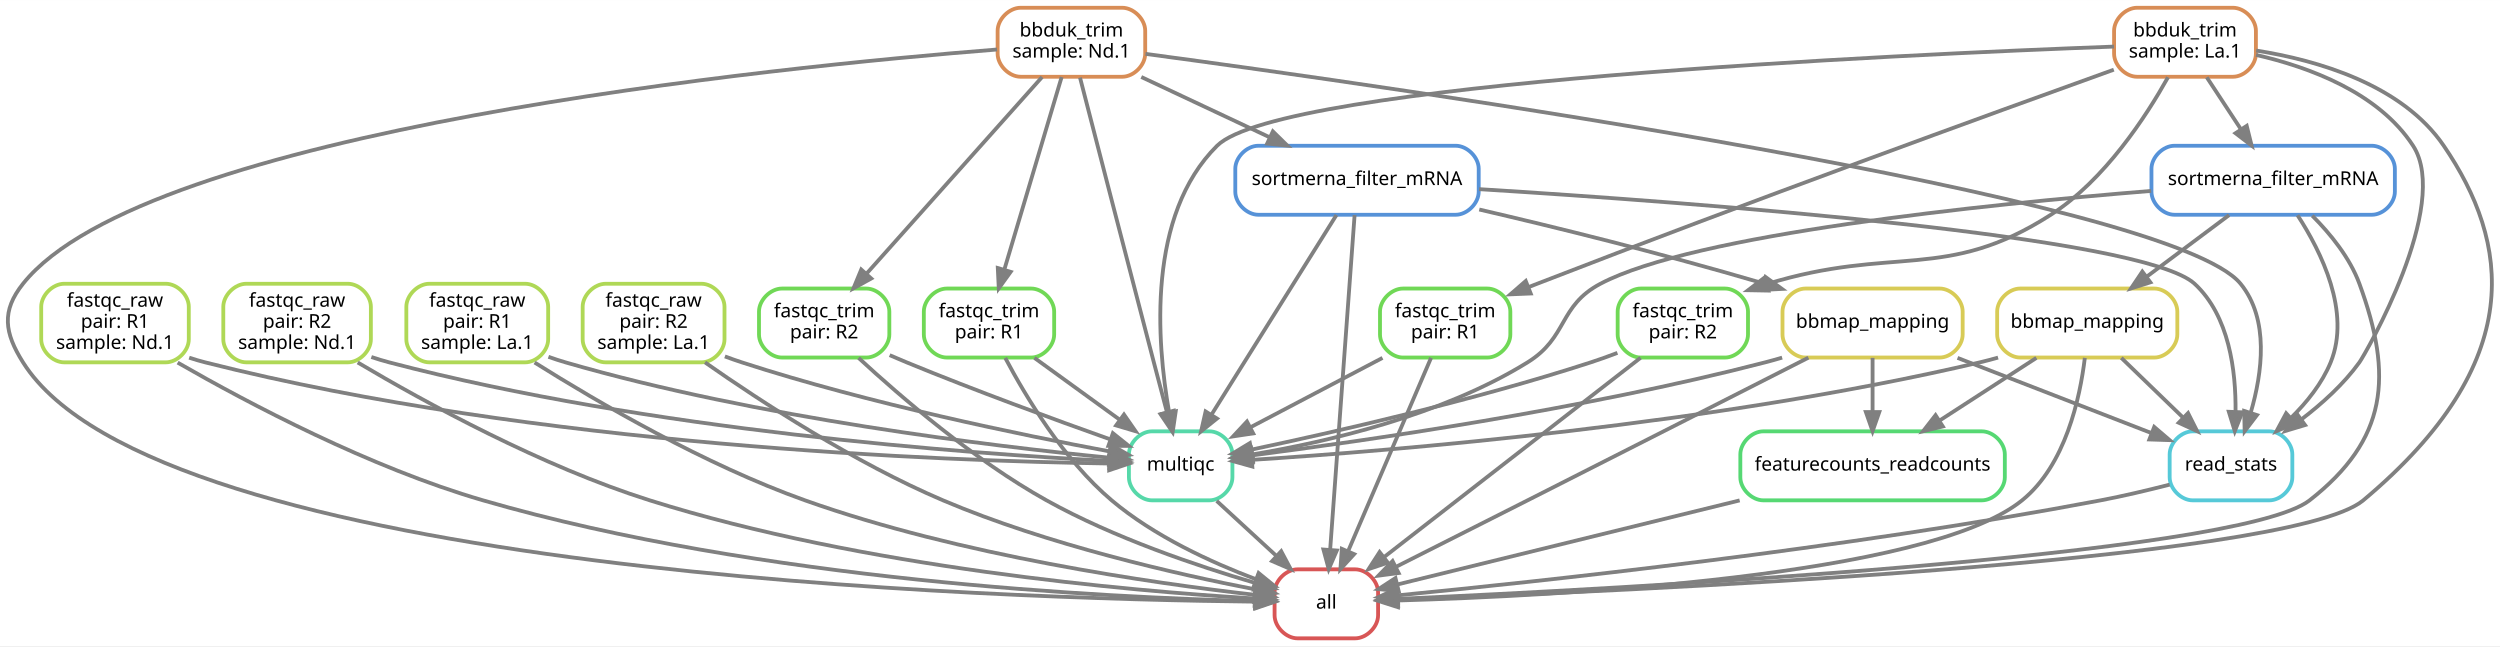
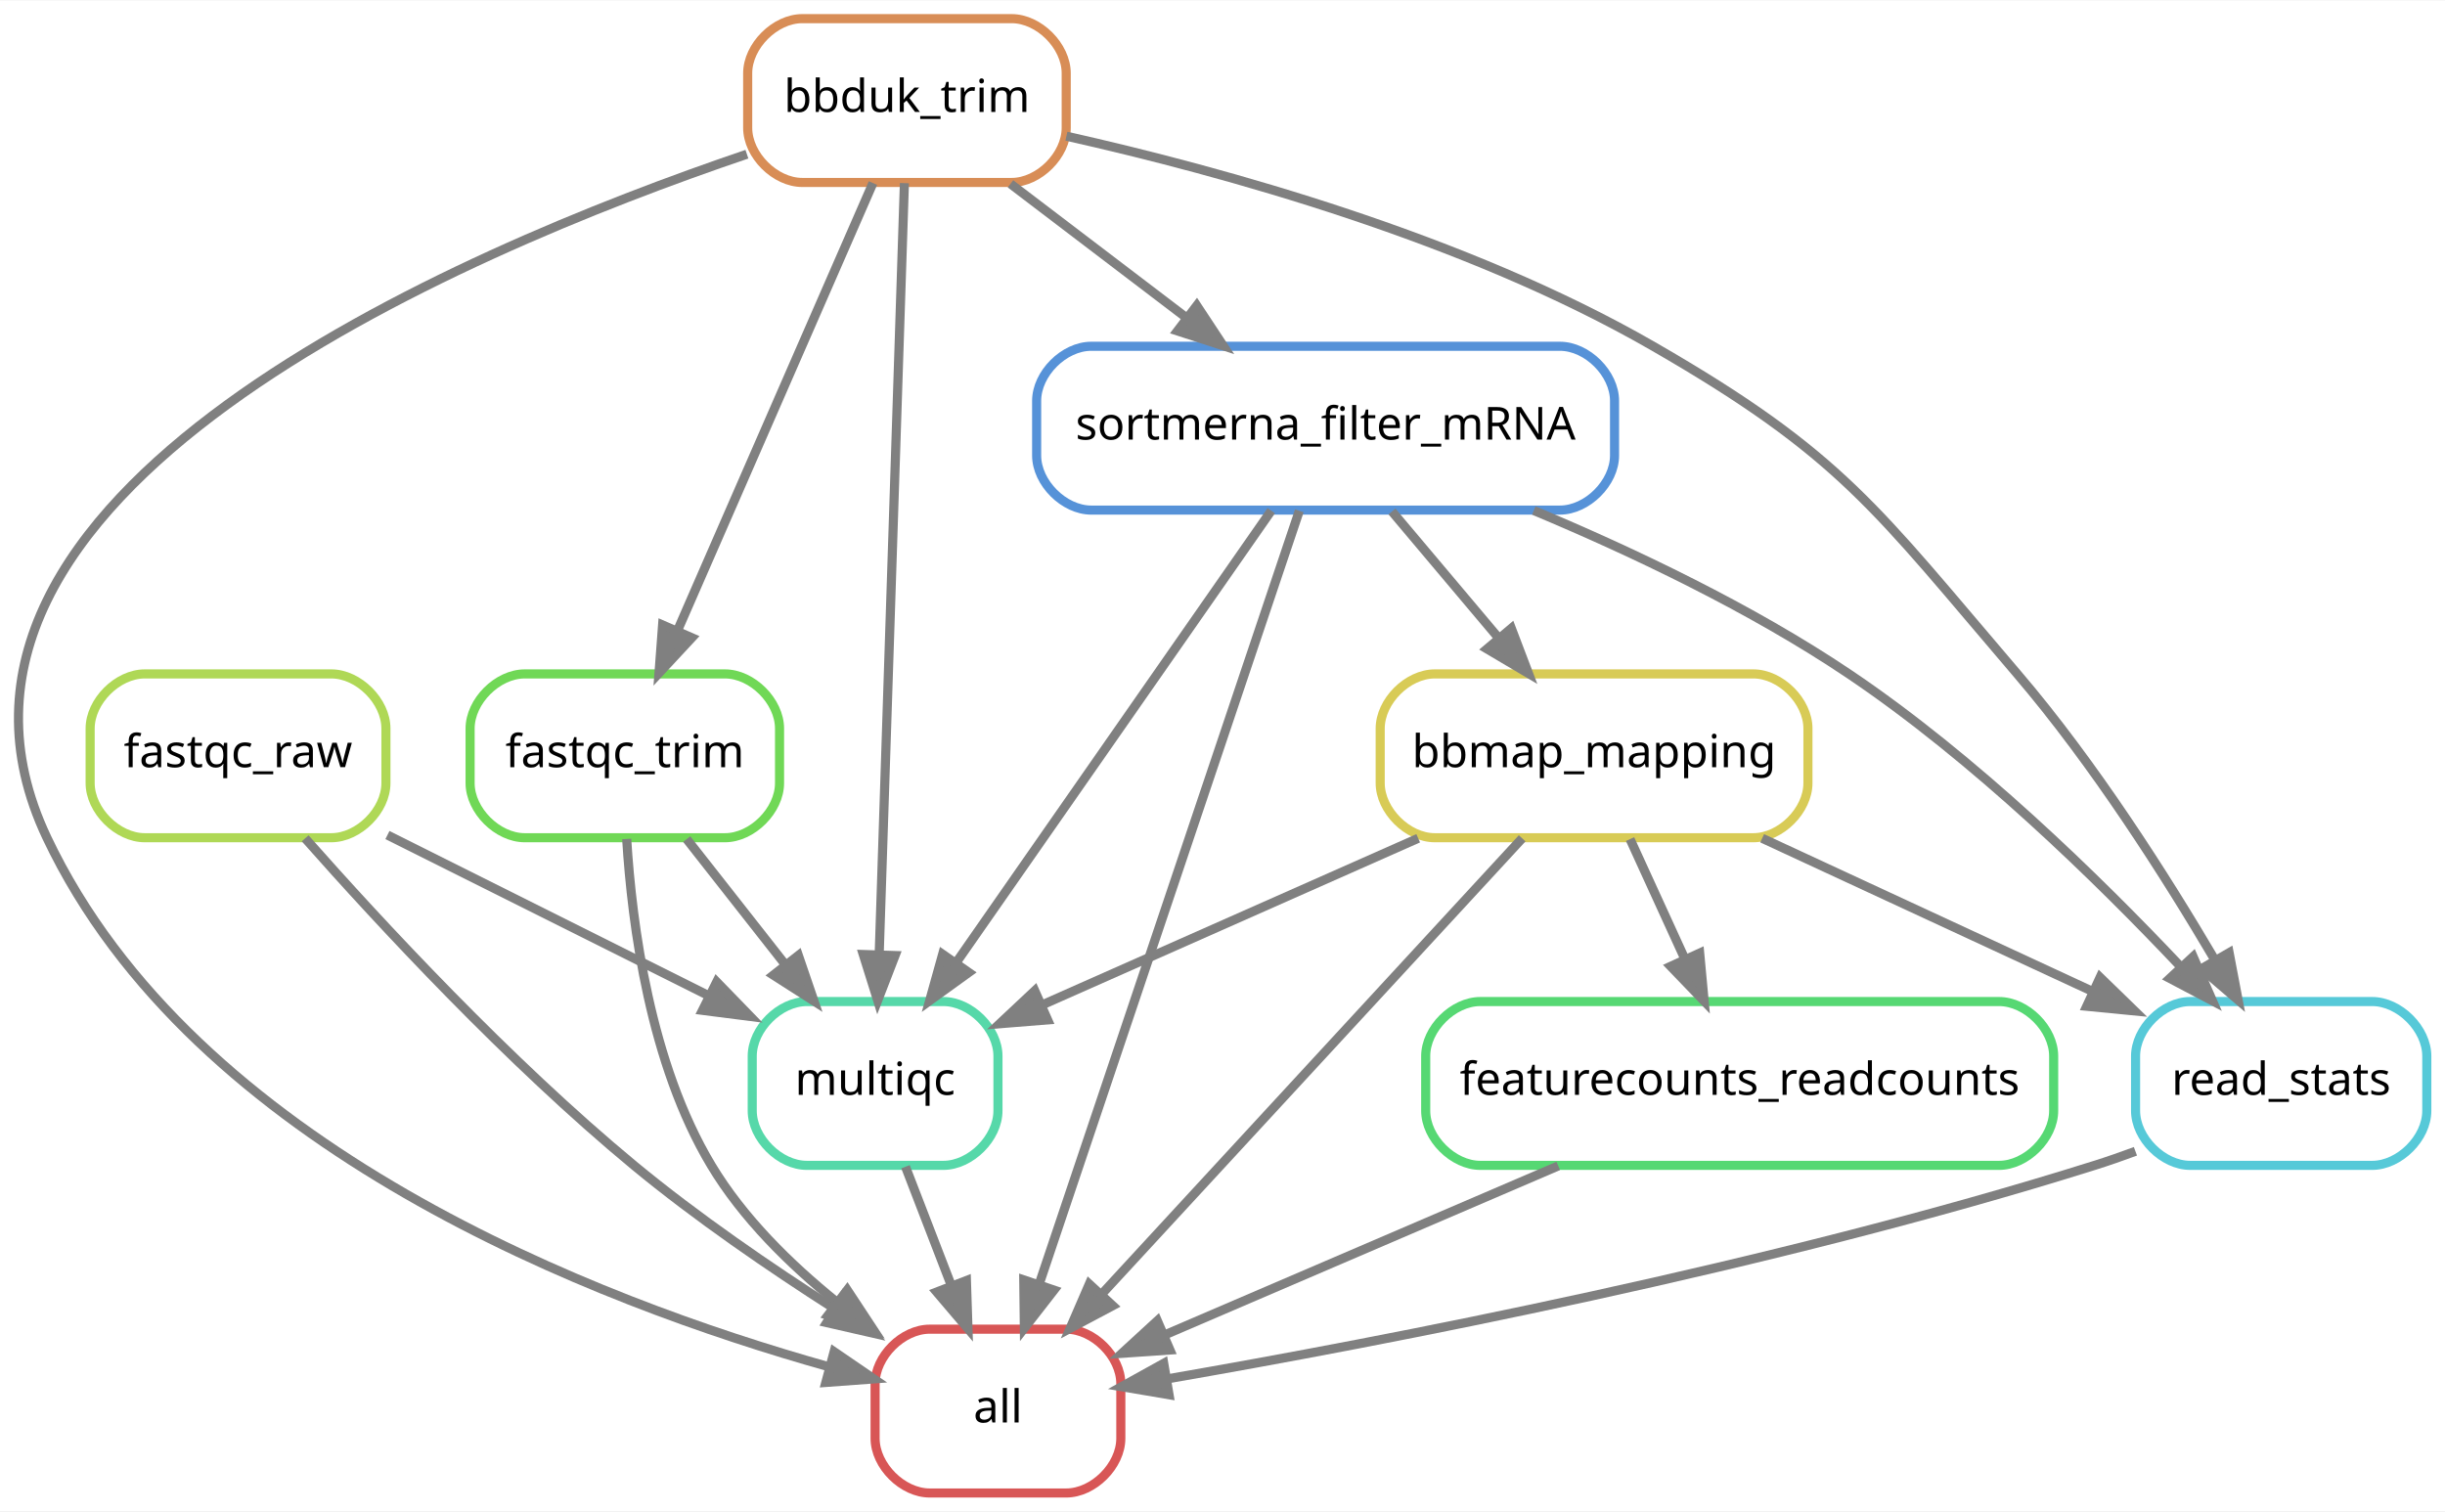
- <svg xmlns="http://www.w3.org/2000/svg" width="1304pt" height="337pt" viewBox="0.00 0.00 1304.35 337.00">
-   <g id="graph0" class="graph" transform="scale(1 1) rotate(0) translate(4 333)">
-     <polygon fill="white" stroke="transparent" points="-4,4 -4,-333 1300.35,-333 1300.35,4 -4,4" />
+ <svg xmlns="http://www.w3.org/2000/svg" width="537pt" height="332pt" viewBox="0.00 0.00 537.31 332.00">
+   <g id="graph0" class="graph" transform="scale(1 1) rotate(0) translate(4 328)">
+     <polygon fill="white" stroke="transparent" points="-4,4 -4,-328 533.31,-328 533.31,4 -4,4" />
    <g id="node1" class="node">
-       <path fill="none" stroke="#d85656" stroke-width="2" d="M703,-36C703,-36 673,-36 673,-36 667,-36 661,-30 661,-24 661,-24 661,-12 661,-12 661,-6 667,0 673,0 673,0 703,0 703,0 709,0 715,-6 715,-12 715,-12 715,-24 715,-24 715,-30 709,-36 703,-36" />
-       <text text-anchor="middle" x="688" y="-15.5" font-family="sans" font-size="10.00">all</text>
+       <path fill="none" stroke="#d85656" stroke-width="2" d="M230.31,-36C230.31,-36 200.31,-36 200.31,-36 194.31,-36 188.31,-30 188.31,-24 188.31,-24 188.31,-12 188.31,-12 188.31,-6 194.31,0 200.31,0 200.31,0 230.31,0 230.31,0 236.31,0 242.31,-6 242.31,-12 242.31,-12 242.31,-24 242.31,-24 242.31,-30 236.31,-36 230.31,-36" />
+       <text text-anchor="middle" x="215.31" y="-15.5" font-family="sans" font-size="10.00">all</text>
    </g>
    <g id="node2" class="node">
-       <path fill="none" stroke="#56d8a9" stroke-width="2" d="M627,-108C627,-108 597,-108 597,-108 591,-108 585,-102 585,-96 585,-96 585,-84 585,-84 585,-78 591,-72 597,-72 597,-72 627,-72 627,-72 633,-72 639,-78 639,-84 639,-84 639,-96 639,-96 639,-102 633,-108 627,-108" />
-       <text text-anchor="middle" x="612" y="-87.5" font-family="sans" font-size="10.00">multiqc</text>
+       <path fill="none" stroke="#56d8a9" stroke-width="2" d="M203.31,-108C203.31,-108 173.31,-108 173.31,-108 167.31,-108 161.31,-102 161.31,-96 161.31,-96 161.31,-84 161.31,-84 161.31,-78 167.31,-72 173.31,-72 173.31,-72 203.31,-72 203.31,-72 209.31,-72 215.31,-78 215.31,-84 215.31,-84 215.31,-96 215.31,-96 215.31,-102 209.31,-108 203.31,-108" />
+       <text text-anchor="middle" x="188.31" y="-87.5" font-family="sans" font-size="10.00">multiqc</text>
+     </g>
+     <g id="edge5" class="edge">
+       <path fill="none" stroke="grey" stroke-width="2" d="M194.99,-71.7C198.03,-63.81 201.7,-54.3 205.08,-45.55" />
+       <polygon fill="grey" stroke="grey" stroke-width="2" points="208.38,-46.69 208.72,-36.1 201.85,-44.17 208.38,-46.69" />
+     </g>
+     <g id="node3" class="node">
+       <path fill="none" stroke="#afd856" stroke-width="2" d="M68.81,-180C68.81,-180 27.81,-180 27.81,-180 21.81,-180 15.81,-174 15.81,-168 15.81,-168 15.81,-156 15.81,-156 15.81,-150 21.81,-144 27.81,-144 27.81,-144 68.81,-144 68.81,-144 74.81,-144 80.81,-150 80.81,-156 80.81,-156 80.81,-168 80.81,-168 80.81,-174 74.81,-180 68.81,-180" />
+       <text text-anchor="middle" x="48.31" y="-159.5" font-family="sans" font-size="10.00">fastqc_raw</text>
+     </g>
+     <g id="edge4" class="edge">
+       <path fill="none" stroke="grey" stroke-width="2" d="M63.06,-143.87C79.64,-125.12 107.84,-94.72 135.31,-72 149.03,-60.66 165.23,-49.55 179.45,-40.46" />
+       <polygon fill="grey" stroke="grey" stroke-width="2" points="181.41,-43.36 188.01,-35.08 177.68,-37.44 181.41,-43.36" />
+     </g>
+     <g id="edge13" class="edge">
+       <path fill="none" stroke="grey" stroke-width="2" d="M81.14,-144.59C102.35,-133.98 129.99,-120.16 151.88,-109.22" />
+       <polygon fill="grey" stroke="grey" stroke-width="2" points="153.5,-112.32 160.88,-104.72 150.37,-106.06 153.5,-112.32" />
+     </g>
+     <g id="node4" class="node">
+       <path fill="none" stroke="#70d856" stroke-width="2" d="M155.31,-180C155.31,-180 111.31,-180 111.31,-180 105.31,-180 99.31,-174 99.31,-168 99.31,-168 99.31,-156 99.31,-156 99.31,-150 105.31,-144 111.31,-144 111.31,-144 155.31,-144 155.31,-144 161.31,-144 167.31,-150 167.31,-156 167.31,-156 167.31,-168 167.31,-168 167.31,-174 161.31,-180 155.31,-180" />
+       <text text-anchor="middle" x="133.31" y="-159.5" font-family="sans" font-size="10.00">fastqc_trim</text>
+     </g>
+     <g id="edge2" class="edge">
+       <path fill="none" stroke="grey" stroke-width="2" d="M133.72,-143.73C134.88,-124.86 138.89,-94.35 152.31,-72 159.22,-60.49 169.54,-50.3 179.84,-42" />
+       <polygon fill="grey" stroke="grey" stroke-width="2" points="182.19,-44.61 188.02,-35.76 177.95,-39.04 182.19,-44.61" />
+     </g>
+     <g id="edge10" class="edge">
+       <path fill="none" stroke="grey" stroke-width="2" d="M146.91,-143.7C153.44,-135.39 161.38,-125.28 168.56,-116.14" />
+       <polygon fill="grey" stroke="grey" stroke-width="2" points="171.45,-118.13 174.88,-108.1 165.95,-113.81 171.45,-118.13" />
+     </g>
+     <g id="node5" class="node">
+       <path fill="none" stroke="#d88d56" stroke-width="2" d="M218.31,-324C218.31,-324 172.31,-324 172.31,-324 166.31,-324 160.31,-318 160.31,-312 160.31,-312 160.31,-300 160.31,-300 160.31,-294 166.31,-288 172.31,-288 172.31,-288 218.31,-288 218.31,-288 224.31,-288 230.31,-294 230.31,-300 230.31,-300 230.31,-312 230.31,-312 230.31,-318 224.31,-324 218.31,-324" />
+       <text text-anchor="middle" x="195.31" y="-303.5" font-family="sans" font-size="10.00">bbduk_trim</text>
+     </g>
+     <g id="edge6" class="edge">
+       <path fill="none" stroke="grey" stroke-width="2" d="M160.14,-294.21C96.2,-272.51 -29.31,-219.18 6.31,-144 38.58,-75.91 127.22,-42.04 178.1,-27.75" />
+       <polygon fill="grey" stroke="grey" stroke-width="2" points="179.3,-31.05 188.04,-25.07 177.48,-24.29 179.3,-31.05" />
+     </g>
+     <g id="edge11" class="edge">
+       <path fill="none" stroke="grey" stroke-width="2" d="M194.75,-287.85C193.54,-250.83 190.68,-163.18 189.21,-118.39" />
+       <polygon fill="grey" stroke="grey" stroke-width="2" points="192.7,-118.11 188.88,-108.23 185.71,-118.34 192.7,-118.11" />
+     </g>
+     <g id="edge14" class="edge">
+       <path fill="none" stroke="grey" stroke-width="2" d="M187.84,-287.87C177.18,-263.46 157.51,-218.43 144.94,-189.64" />
+       <polygon fill="grey" stroke="grey" stroke-width="2" points="148.03,-187.95 140.82,-180.19 141.61,-190.75 148.03,-187.95" />
+     </g>
+     <g id="node7" class="node">
+       <path fill="none" stroke="#5692d8" stroke-width="2" d="M338.81,-252C338.81,-252 235.81,-252 235.81,-252 229.81,-252 223.81,-246 223.81,-240 223.81,-240 223.81,-228 223.81,-228 223.81,-222 229.81,-216 235.81,-216 235.81,-216 338.81,-216 338.81,-216 344.81,-216 350.81,-222 350.81,-228 350.81,-228 350.81,-240 350.81,-240 350.81,-246 344.81,-252 338.81,-252" />
+       <text text-anchor="middle" x="287.31" y="-231.5" font-family="sans" font-size="10.00">sortmerna_filter_mRNA</text>
+     </g>
+     <g id="edge16" class="edge">
+       <path fill="none" stroke="grey" stroke-width="2" d="M218.06,-287.7C229.75,-278.8 244.18,-267.82 256.82,-258.2" />
+       <polygon fill="grey" stroke="grey" stroke-width="2" points="259,-260.94 264.83,-252.1 254.76,-255.37 259,-260.94" />
+     </g>
+     <g id="node8" class="node">
+       <path fill="none" stroke="#56c9d8" stroke-width="2" d="M517.31,-108C517.31,-108 477.31,-108 477.31,-108 471.31,-108 465.31,-102 465.31,-96 465.31,-96 465.31,-84 465.31,-84 465.31,-78 471.31,-72 477.31,-72 477.31,-72 517.31,-72 517.31,-72 523.31,-72 529.31,-78 529.31,-84 529.31,-84 529.31,-96 529.31,-96 529.31,-102 523.31,-108 517.31,-108" />
+       <text text-anchor="middle" x="497.31" y="-87.5" font-family="sans" font-size="10.00">read_stats</text>
+     </g>
+     <g id="edge17" class="edge">
+       <path fill="none" stroke="grey" stroke-width="2" d="M230.35,-298.17C264.81,-290.44 318.09,-275.75 359.31,-252 400.76,-228.12 408.22,-216.35 439.31,-180 456.14,-160.34 471.94,-135.5 482.79,-117.06" />
+       <polygon fill="grey" stroke="grey" stroke-width="2" points="485.87,-118.73 487.85,-108.32 479.81,-115.22 485.87,-118.73" />
+     </g>
+     <g id="node6" class="node">
+       <path fill="none" stroke="#d8cb56" stroke-width="2" d="M381.31,-180C381.31,-180 311.31,-180 311.31,-180 305.31,-180 299.31,-174 299.31,-168 299.31,-168 299.31,-156 299.31,-156 299.31,-150 305.31,-144 311.31,-144 311.31,-144 381.31,-144 381.31,-144 387.31,-144 393.31,-150 393.31,-156 393.31,-156 393.31,-168 393.31,-168 393.31,-174 387.31,-180 381.31,-180" />
+       <text text-anchor="middle" x="346.31" y="-159.5" font-family="sans" font-size="10.00">bbmap_mapping</text>
+     </g>
+     <g id="edge7" class="edge">
+       <path fill="none" stroke="grey" stroke-width="2" d="M330.51,-143.87C307.5,-118.92 264.62,-72.45 238.17,-43.77" />
+       <polygon fill="grey" stroke="grey" stroke-width="2" points="240.53,-41.17 231.17,-36.19 235.38,-45.91 240.53,-41.17" />
+     </g>
+     <g id="edge12" class="edge">
+       <path fill="none" stroke="grey" stroke-width="2" d="M307.66,-143.88C282.5,-132.73 249.87,-118.27 225.09,-107.29" />
+       <polygon fill="grey" stroke="grey" stroke-width="2" points="226.23,-103.97 215.67,-103.12 223.4,-110.37 226.23,-103.97" />
+     </g>
+     <g id="edge19" class="edge">
+       <path fill="none" stroke="grey" stroke-width="2" d="M383.25,-143.88C405.28,-133.67 433.29,-120.68 456.04,-110.14" />
+       <polygon fill="grey" stroke="grey" stroke-width="2" points="457.51,-113.31 465.11,-105.93 454.57,-106.96 457.51,-113.31" />
+     </g>
+     <g id="node9" class="node">
+       <path fill="none" stroke="#56d873" stroke-width="2" d="M435.31,-108C435.31,-108 321.31,-108 321.31,-108 315.31,-108 309.31,-102 309.31,-96 309.31,-96 309.31,-84 309.31,-84 309.31,-78 315.31,-72 321.31,-72 321.31,-72 435.31,-72 435.31,-72 441.31,-72 447.31,-78 447.31,-84 447.31,-84 447.31,-96 447.31,-96 447.31,-102 441.31,-108 435.31,-108" />
+       <text text-anchor="middle" x="378.31" y="-87.5" font-family="sans" font-size="10.00">featurecounts_readcounts</text>
+     </g>
+     <g id="edge20" class="edge">
+       <path fill="none" stroke="grey" stroke-width="2" d="M354.22,-143.7C357.87,-135.73 362.27,-126.1 366.31,-117.26" />
+       <polygon fill="grey" stroke="grey" stroke-width="2" points="369.52,-118.65 370.5,-108.1 363.15,-115.74 369.52,-118.65" />
    </g>
    <g id="edge1" class="edge">
-       <path fill="none" stroke="grey" stroke-width="2" d="M630.79,-71.7C640.18,-63.05 651.69,-52.45 661.92,-43.03" />
-       <polygon fill="grey" stroke="grey" stroke-width="2" points="664.45,-45.45 669.43,-36.1 659.71,-40.3 664.45,-45.45" />
+       <path fill="none" stroke="grey" stroke-width="2" d="M281.54,-215.85C269.04,-178.68 239.35,-90.44 224.34,-45.82" />
+       <polygon fill="grey" stroke="grey" stroke-width="2" points="227.62,-44.59 221.11,-36.23 220.98,-46.83 227.62,-44.59" />
    </g>
-     <g id="node3" class="node">
-       <path fill="none" stroke="#afd856" stroke-width="2" d="M82.5,-185C82.5,-185 29.5,-185 29.5,-185 23.5,-185 17.5,-179 17.5,-173 17.5,-173 17.5,-156 17.5,-156 17.5,-150 23.5,-144 29.5,-144 29.5,-144 82.5,-144 82.5,-144 88.5,-144 94.5,-150 94.5,-156 94.5,-156 94.5,-173 94.5,-173 94.5,-179 88.5,-185 82.5,-185" />
-       <text text-anchor="middle" x="56" y="-173" font-family="sans" font-size="10.00">fastqc_raw</text>
-       <text text-anchor="middle" x="56" y="-162" font-family="sans" font-size="10.00">pair: R1</text>
-       <text text-anchor="middle" x="56" y="-151" font-family="sans" font-size="10.00">sample: Nd.1</text>
+     <g id="edge9" class="edge">
+       <path fill="none" stroke="grey" stroke-width="2" d="M275.37,-215.87C258.13,-191.14 226.13,-145.24 206.1,-116.51" />
+       <polygon fill="grey" stroke="grey" stroke-width="2" points="208.89,-114.39 200.3,-108.19 203.15,-118.39 208.89,-114.39" />
    </g>
-     <g id="edge10" class="edge">
-       <path fill="none" stroke="grey" stroke-width="2" d="M88.68,-143.86C125.88,-122.48 189.13,-89.07 248,-72 392.86,-29.98 573.87,-21.24 650.73,-19.45" />
-       <polygon fill="grey" stroke="grey" stroke-width="2" points="650.94,-22.94 660.86,-19.24 650.79,-15.94 650.94,-22.94" />
+     <g id="edge15" class="edge">
+       <path fill="none" stroke="grey" stroke-width="2" d="M301.9,-215.7C308.97,-207.3 317.6,-197.07 325.36,-187.86" />
+       <polygon fill="grey" stroke="grey" stroke-width="2" points="328.13,-190.01 331.9,-180.1 322.78,-185.49 328.13,-190.01" />
    </g>
    <g id="edge18" class="edge">
-       <path fill="none" stroke="grey" stroke-width="2" d="M94.69,-146.43C97.47,-145.52 100.26,-144.7 103,-144 275.4,-100.25 489.43,-92.52 574.55,-91.22" />
-       <polygon fill="grey" stroke="grey" stroke-width="2" points="574.8,-94.72 584.76,-91.09 574.71,-87.72 574.8,-94.72" />
+       <path fill="none" stroke="grey" stroke-width="2" d="M333.06,-215.91C354.9,-206.77 380.88,-194.42 402.31,-180 429.84,-161.48 457.03,-134.94 475.22,-115.66" />
+       <polygon fill="grey" stroke="grey" stroke-width="2" points="477.96,-117.86 482.21,-108.15 472.83,-113.09 477.96,-117.86" />
    </g>
-     <g id="node4" class="node">
-       <path fill="none" stroke="#afd856" stroke-width="2" d="M177.5,-185C177.5,-185 124.5,-185 124.5,-185 118.5,-185 112.5,-179 112.5,-173 112.5,-173 112.5,-156 112.5,-156 112.5,-150 118.5,-144 124.5,-144 124.5,-144 177.5,-144 177.5,-144 183.5,-144 189.5,-150 189.5,-156 189.5,-156 189.5,-173 189.5,-173 189.5,-179 183.5,-185 177.5,-185" />
-       <text text-anchor="middle" x="151" y="-173" font-family="sans" font-size="10.00">fastqc_raw</text>
-       <text text-anchor="middle" x="151" y="-162" font-family="sans" font-size="10.00">pair: R2</text>
-       <text text-anchor="middle" x="151" y="-151" font-family="sans" font-size="10.00">sample: Nd.1</text>
-     </g>
-     <g id="edge11" class="edge">
-       <path fill="none" stroke="grey" stroke-width="2" d="M182.62,-143.93C218.28,-122.79 278.69,-89.74 335,-72 446.42,-36.89 585.16,-24.75 650.56,-20.79" />
-       <polygon fill="grey" stroke="grey" stroke-width="2" points="651.01,-24.27 660.79,-20.2 650.6,-17.28 651.01,-24.27" />
-     </g>
-     <g id="edge19" class="edge">
-       <path fill="none" stroke="grey" stroke-width="2" d="M189.75,-146.78C192.85,-145.74 195.96,-144.8 199,-144 334.62,-108.39 501.82,-96.32 574.89,-92.56" />
-       <polygon fill="grey" stroke="grey" stroke-width="2" points="575.15,-96.05 584.97,-92.06 574.81,-89.06 575.15,-96.05" />
-     </g>
-     <g id="node5" class="node">
-       <path fill="none" stroke="#afd856" stroke-width="2" d="M270,-185C270,-185 220,-185 220,-185 214,-185 208,-179 208,-173 208,-173 208,-156 208,-156 208,-150 214,-144 220,-144 220,-144 270,-144 270,-144 276,-144 282,-150 282,-156 282,-156 282,-173 282,-173 282,-179 276,-185 270,-185" />
-       <text text-anchor="middle" x="245" y="-173" font-family="sans" font-size="10.00">fastqc_raw</text>
-       <text text-anchor="middle" x="245" y="-162" font-family="sans" font-size="10.00">pair: R1</text>
-       <text text-anchor="middle" x="245" y="-151" font-family="sans" font-size="10.00">sample: La.1</text>
-     </g>
-     <g id="edge12" class="edge">
-       <path fill="none" stroke="grey" stroke-width="2" d="M274.92,-143.91C308.09,-123.06 363.82,-90.57 416,-72 496.95,-43.19 597.34,-28.79 650.64,-22.71" />
-       <polygon fill="grey" stroke="grey" stroke-width="2" points="651.1,-26.18 660.65,-21.6 650.33,-19.22 651.1,-26.18" />
-     </g>
-     <g id="edge20" class="edge">
-       <path fill="none" stroke="grey" stroke-width="2" d="M282.14,-146.88C285.11,-145.82 288.09,-144.85 291,-144 391.31,-114.91 514.17,-100.19 574.68,-94.26" />
-       <polygon fill="grey" stroke="grey" stroke-width="2" points="575.27,-97.72 584.89,-93.29 574.6,-90.75 575.27,-97.72" />
-     </g>
-     <g id="node6" class="node">
-       <path fill="none" stroke="#afd856" stroke-width="2" d="M362,-185C362,-185 312,-185 312,-185 306,-185 300,-179 300,-173 300,-173 300,-156 300,-156 300,-150 306,-144 312,-144 312,-144 362,-144 362,-144 368,-144 374,-150 374,-156 374,-156 374,-173 374,-173 374,-179 368,-185 362,-185" />
-       <text text-anchor="middle" x="337" y="-173" font-family="sans" font-size="10.00">fastqc_raw</text>
-       <text text-anchor="middle" x="337" y="-162" font-family="sans" font-size="10.00">pair: R2</text>
-       <text text-anchor="middle" x="337" y="-151" font-family="sans" font-size="10.00">sample: La.1</text>
-     </g>
-     <g id="edge13" class="edge">
-       <path fill="none" stroke="grey" stroke-width="2" d="M363.83,-143.97C393.08,-123.49 441.88,-91.61 488,-72 542.59,-48.8 609.97,-33.48 650.93,-25.52" />
-       <polygon fill="grey" stroke="grey" stroke-width="2" points="651.82,-28.92 660.99,-23.61 650.52,-22.04 651.82,-28.92" />
-     </g>
-     <g id="edge21" class="edge">
-       <path fill="none" stroke="grey" stroke-width="2" d="M374.2,-147.09C377.16,-145.98 380.12,-144.94 383,-144 449.25,-122.47 528.97,-106.09 574.74,-97.56" />
-       <polygon fill="grey" stroke="grey" stroke-width="2" points="575.59,-100.96 584.8,-95.71 574.33,-94.08 575.59,-100.96" />
-     </g>
-     <g id="node7" class="node">
-       <path fill="none" stroke="#70d856" stroke-width="2" d="M534,-182.5C534,-182.5 490,-182.5 490,-182.5 484,-182.5 478,-176.5 478,-170.5 478,-170.5 478,-158.5 478,-158.5 478,-152.5 484,-146.5 490,-146.5 490,-146.5 534,-146.5 534,-146.5 540,-146.5 546,-152.5 546,-158.5 546,-158.5 546,-170.5 546,-170.5 546,-176.5 540,-182.5 534,-182.5" />
-       <text text-anchor="middle" x="512" y="-167.5" font-family="sans" font-size="10.00">fastqc_trim</text>
-       <text text-anchor="middle" x="512" y="-156.5" font-family="sans" font-size="10.00">pair: R1</text>
-     </g>
-     <g id="edge14" class="edge">
-       <path fill="none" stroke="grey" stroke-width="2" d="M520.48,-146.3C531.1,-126.24 550.97,-93.14 576,-72 598.15,-53.3 628.01,-39.6 651.33,-30.82" />
-       <polygon fill="grey" stroke="grey" stroke-width="2" points="652.68,-34.06 660.89,-27.36 650.29,-27.48 652.68,-34.06" />
-     </g>
-     <g id="edge22" class="edge">
-       <path fill="none" stroke="grey" stroke-width="2" d="M535.7,-146.32C549.03,-136.66 565.84,-124.47 580.28,-114" />
-       <polygon fill="grey" stroke="grey" stroke-width="2" points="582.43,-116.76 588.47,-108.06 578.32,-111.09 582.43,-116.76" />
-     </g>
-     <g id="node8" class="node">
-       <path fill="none" stroke="#d88d56" stroke-width="2" d="M581.5,-329C581.5,-329 528.5,-329 528.5,-329 522.5,-329 516.5,-323 516.5,-317 516.5,-317 516.5,-305 516.5,-305 516.5,-299 522.5,-293 528.5,-293 528.5,-293 581.5,-293 581.5,-293 587.5,-293 593.5,-299 593.5,-305 593.5,-305 593.5,-317 593.5,-317 593.5,-323 587.5,-329 581.5,-329" />
-       <text text-anchor="middle" x="555" y="-314" font-family="sans" font-size="10.00">bbduk_trim</text>
-       <text text-anchor="middle" x="555" y="-303" font-family="sans" font-size="10.00">sample: Nd.1</text>
+     <g id="edge3" class="edge">
+       <path fill="none" stroke="grey" stroke-width="2" d="M465.28,-75.09C462.28,-73.98 459.25,-72.92 456.31,-72 385.5,-49.72 300.13,-33.32 252.36,-25.05" />
+       <polygon fill="grey" stroke="grey" stroke-width="2" points="252.91,-21.59 242.47,-23.36 251.74,-28.49 252.91,-21.59" />
    </g>
    <g id="edge8" class="edge">
-       <path fill="none" stroke="grey" stroke-width="2" d="M516.18,-307.22C402.12,-298.17 72.07,-265.36 8,-185 -3.36,-170.75 -1.7,-159.42 8,-144 77.48,-33.59 519.21,-20.56 650.96,-19.14" />
-       <polygon fill="grey" stroke="grey" stroke-width="2" points="651,-22.64 660.97,-19.05 650.94,-15.64 651,-22.64" />
-     </g>
-     <g id="edge26" class="edge">
-       <path fill="none" stroke="grey" stroke-width="2" d="M559.49,-292.55C567.29,-262.29 583.84,-198.15 598,-144 600.2,-135.58 602.62,-126.42 604.81,-118.12" />
-       <polygon fill="grey" stroke="grey" stroke-width="2" points="608.27,-118.74 607.44,-108.18 601.5,-116.95 608.27,-118.74" />
-     </g>
-     <g id="edge32" class="edge">
-       <path fill="none" stroke="grey" stroke-width="2" d="M549.9,-292.86C542.5,-267.98 528.71,-221.64 519.96,-192.25" />
-       <polygon fill="grey" stroke="grey" stroke-width="2" points="523.3,-191.21 517.1,-182.62 516.59,-193.2 523.3,-191.21" />
-     </g>
-     <g id="node9" class="node">
-       <path fill="none" stroke="#70d856" stroke-width="2" d="M448,-182.5C448,-182.5 404,-182.5 404,-182.5 398,-182.5 392,-176.5 392,-170.5 392,-170.5 392,-158.5 392,-158.5 392,-152.5 398,-146.5 404,-146.5 404,-146.5 448,-146.5 448,-146.5 454,-146.5 460,-152.5 460,-158.5 460,-158.5 460,-170.5 460,-170.5 460,-176.5 454,-182.5 448,-182.5" />
-       <text text-anchor="middle" x="426" y="-167.5" font-family="sans" font-size="10.00">fastqc_trim</text>
-       <text text-anchor="middle" x="426" y="-156.5" font-family="sans" font-size="10.00">pair: R2</text>
-     </g>
-     <g id="edge33" class="edge">
-       <path fill="none" stroke="grey" stroke-width="2" d="M539.7,-292.86C517,-267.44 474.31,-219.61 448.18,-190.35" />
-       <polygon fill="grey" stroke="grey" stroke-width="2" points="450.56,-187.75 441.29,-182.62 445.34,-192.41 450.56,-187.75" />
-     </g>
-     <g id="node14" class="node">
-       <path fill="none" stroke="#5692d8" stroke-width="2" d="M755.5,-257C755.5,-257 652.5,-257 652.5,-257 646.5,-257 640.5,-251 640.5,-245 640.5,-245 640.5,-233 640.5,-233 640.5,-227 646.5,-221 652.5,-221 652.5,-221 755.5,-221 755.5,-221 761.5,-221 767.5,-227 767.5,-233 767.5,-233 767.5,-245 767.5,-245 767.5,-251 761.5,-257 755.5,-257" />
-       <text text-anchor="middle" x="704" y="-236.5" font-family="sans" font-size="10.00">sortmerna_filter_mRNA</text>
-     </g>
-     <g id="edge37" class="edge">
-       <path fill="none" stroke="grey" stroke-width="2" d="M591.45,-292.88C611.64,-283.39 636.92,-271.51 658.41,-261.42" />
-       <polygon fill="grey" stroke="grey" stroke-width="2" points="660.11,-264.49 667.67,-257.07 657.13,-258.15 660.11,-264.49" />
-     </g>
-     <g id="node17" class="node">
-       <path fill="none" stroke="#56c9d8" stroke-width="2" d="M1180,-108C1180,-108 1140,-108 1140,-108 1134,-108 1128,-102 1128,-96 1128,-96 1128,-84 1128,-84 1128,-78 1134,-72 1140,-72 1140,-72 1180,-72 1180,-72 1186,-72 1192,-78 1192,-84 1192,-84 1192,-96 1192,-96 1192,-102 1186,-108 1180,-108" />
-       <text text-anchor="middle" x="1160" y="-87.5" font-family="sans" font-size="10.00">read_stats</text>
-     </g>
-     <g id="edge40" class="edge">
-       <path fill="none" stroke="grey" stroke-width="2" d="M593.66,-304.93C722.04,-287.72 1128.23,-230.07 1165,-185 1180.12,-166.48 1176.32,-138.43 1170.3,-117.79" />
-       <polygon fill="grey" stroke="grey" stroke-width="2" points="1173.55,-116.48 1167.13,-108.05 1166.89,-118.64 1173.55,-116.48" />
-     </g>
-     <g id="edge15" class="edge">
-       <path fill="none" stroke="grey" stroke-width="2" d="M443.97,-146.29C465.71,-126.21 504.13,-93.09 542,-72 577.03,-52.49 620.63,-37.77 651.01,-28.85" />
-       <polygon fill="grey" stroke="grey" stroke-width="2" points="652.14,-32.17 660.78,-26.05 650.21,-25.44 652.14,-32.17" />
-     </g>
-     <g id="edge23" class="edge">
-       <path fill="none" stroke="grey" stroke-width="2" d="M460.17,-147.74C463.15,-146.45 466.12,-145.19 469,-144 504.7,-129.31 546.13,-114.16 575.17,-103.84" />
-       <polygon fill="grey" stroke="grey" stroke-width="2" points="576.64,-107.03 584.9,-100.4 574.3,-100.43 576.64,-107.03" />
-     </g>
-     <g id="node10" class="node">
-       <path fill="none" stroke="#70d856" stroke-width="2" d="M772,-182.5C772,-182.5 728,-182.5 728,-182.5 722,-182.5 716,-176.5 716,-170.5 716,-170.5 716,-158.5 716,-158.5 716,-152.5 722,-146.5 728,-146.5 728,-146.5 772,-146.5 772,-146.5 778,-146.5 784,-152.5 784,-158.5 784,-158.5 784,-170.5 784,-170.5 784,-176.5 778,-182.5 772,-182.5" />
-       <text text-anchor="middle" x="750" y="-167.5" font-family="sans" font-size="10.00">fastqc_trim</text>
-       <text text-anchor="middle" x="750" y="-156.5" font-family="sans" font-size="10.00">pair: R1</text>
-     </g>
-     <g id="edge16" class="edge">
-       <path fill="none" stroke="grey" stroke-width="2" d="M742.65,-146.36C731.93,-121.37 711.92,-74.74 699.31,-45.36" />
-       <polygon fill="grey" stroke="grey" stroke-width="2" points="702.51,-43.93 695.35,-36.12 696.08,-46.69 702.51,-43.93" />
-     </g>
-     <g id="edge24" class="edge">
-       <path fill="none" stroke="grey" stroke-width="2" d="M717.3,-146.32C696.61,-135.45 669.83,-121.38 648.46,-110.15" />
-       <polygon fill="grey" stroke="grey" stroke-width="2" points="649.84,-106.93 639.36,-105.37 646.59,-113.12 649.84,-106.93" />
-     </g>
-     <g id="node11" class="node">
-       <path fill="none" stroke="#d88d56" stroke-width="2" d="M1161,-329C1161,-329 1111,-329 1111,-329 1105,-329 1099,-323 1099,-317 1099,-317 1099,-305 1099,-305 1099,-299 1105,-293 1111,-293 1111,-293 1161,-293 1161,-293 1167,-293 1173,-299 1173,-305 1173,-305 1173,-317 1173,-317 1173,-323 1167,-329 1161,-329" />
-       <text text-anchor="middle" x="1136" y="-314" font-family="sans" font-size="10.00">bbduk_trim</text>
-       <text text-anchor="middle" x="1136" y="-303" font-family="sans" font-size="10.00">sample: La.1</text>
-     </g>
-     <g id="edge9" class="edge">
-       <path fill="none" stroke="grey" stroke-width="2" d="M1173.13,-306.67C1205.03,-301.63 1249.23,-288.94 1271,-257 1305.19,-206.85 1315.68,-144.54 1229,-72 1190.45,-39.73 841.22,-24.46 725.24,-20.25" />
-       <polygon fill="grey" stroke="grey" stroke-width="2" points="725.2,-16.74 715.08,-19.89 724.95,-23.74 725.2,-16.74" />
-     </g>
-     <g id="edge27" class="edge">
-       <path fill="none" stroke="grey" stroke-width="2" d="M1098.93,-308.74C987.97,-304.62 664.16,-289.84 631,-257 594.43,-220.77 599.43,-154.99 605.95,-118.04" />
-       <polygon fill="grey" stroke="grey" stroke-width="2" points="609.43,-118.48 607.88,-108 602.55,-117.16 609.43,-118.48" />
-     </g>
-     <g id="edge34" class="edge">
-       <path fill="none" stroke="grey" stroke-width="2" d="M1098.85,-296.69C1036.46,-274.26 906.79,-227.2 798,-185 796.59,-184.45 795.15,-183.89 793.7,-183.32" />
-       <polygon fill="grey" stroke="grey" stroke-width="2" points="794.62,-179.92 784.04,-179.48 792.04,-186.43 794.62,-179.92" />
-     </g>
-     <g id="node12" class="node">
-       <path fill="none" stroke="#70d856" stroke-width="2" d="M896,-182.5C896,-182.5 852,-182.5 852,-182.5 846,-182.5 840,-176.5 840,-170.5 840,-170.5 840,-158.5 840,-158.5 840,-152.5 846,-146.5 852,-146.5 852,-146.5 896,-146.5 896,-146.5 902,-146.5 908,-152.5 908,-158.5 908,-158.5 908,-170.5 908,-170.5 908,-176.5 902,-182.5 896,-182.5" />
-       <text text-anchor="middle" x="874" y="-167.5" font-family="sans" font-size="10.00">fastqc_trim</text>
-       <text text-anchor="middle" x="874" y="-156.5" font-family="sans" font-size="10.00">pair: R2</text>
-     </g>
-     <g id="edge35" class="edge">
-       <path fill="none" stroke="grey" stroke-width="2" d="M1127.13,-292.73C1115.77,-272.38 1094.12,-239.05 1066,-221 1011.25,-185.85 983.93,-205.22 917.65,-184.79" />
-       <polygon fill="grey" stroke="grey" stroke-width="2" points="918.63,-181.43 908.03,-181.63 916.44,-188.08 918.63,-181.43" />
-     </g>
-     <g id="node16" class="node">
-       <path fill="none" stroke="#5692d8" stroke-width="2" d="M1233.5,-257C1233.5,-257 1130.5,-257 1130.5,-257 1124.5,-257 1118.5,-251 1118.5,-245 1118.5,-245 1118.5,-233 1118.5,-233 1118.5,-227 1124.5,-221 1130.5,-221 1130.5,-221 1233.5,-221 1233.5,-221 1239.5,-221 1245.5,-227 1245.5,-233 1245.5,-233 1245.5,-245 1245.5,-245 1245.5,-251 1239.5,-257 1233.5,-257" />
-       <text text-anchor="middle" x="1182" y="-236.5" font-family="sans" font-size="10.00">sortmerna_filter_mRNA</text>
-     </g>
-     <g id="edge39" class="edge">
-       <path fill="none" stroke="grey" stroke-width="2" d="M1147.37,-292.7C1152.72,-284.56 1159.21,-274.69 1165.11,-265.7" />
-       <polygon fill="grey" stroke="grey" stroke-width="2" points="1168.2,-267.38 1170.76,-257.1 1162.35,-263.54 1168.2,-267.38" />
-     </g>
-     <g id="edge41" class="edge">
-       <path fill="none" stroke="grey" stroke-width="2" d="M1173.07,-304.39C1200.84,-298.04 1237.02,-284.69 1255,-257 1275.09,-226.07 1229.91,-148.03 1227,-144 1218.84,-132.69 1207.64,-122.54 1196.72,-114.22" />
-       <polygon fill="grey" stroke="grey" stroke-width="2" points="1198.64,-111.28 1188.49,-108.23 1194.52,-116.94 1198.64,-111.28" />
-     </g>
-     <g id="edge17" class="edge">
-       <path fill="none" stroke="grey" stroke-width="2" d="M851.94,-146.36C818.66,-120.5 755.54,-71.47 718.08,-42.36" />
-       <polygon fill="grey" stroke="grey" stroke-width="2" points="720.09,-39.49 710.04,-36.12 715.79,-45.02 720.09,-39.49" />
-     </g>
-     <g id="edge25" class="edge">
-       <path fill="none" stroke="grey" stroke-width="2" d="M839.87,-148.94C835.25,-147.17 830.54,-145.47 826,-144 764.97,-124.16 692.08,-107.57 649.05,-98.49" />
-       <polygon fill="grey" stroke="grey" stroke-width="2" points="649.54,-95.02 639.04,-96.4 648.11,-101.87 649.54,-95.02" />
-     </g>
-     <g id="node13" class="node">
-       <path fill="none" stroke="#d8cb56" stroke-width="2" d="M1008,-182.5C1008,-182.5 938,-182.5 938,-182.5 932,-182.5 926,-176.5 926,-170.5 926,-170.5 926,-158.5 926,-158.5 926,-152.5 932,-146.5 938,-146.5 938,-146.5 1008,-146.5 1008,-146.5 1014,-146.5 1020,-152.5 1020,-158.5 1020,-158.5 1020,-170.5 1020,-170.5 1020,-176.5 1014,-182.5 1008,-182.5" />
-       <text text-anchor="middle" x="973" y="-162" font-family="sans" font-size="10.00">bbmap_mapping</text>
-     </g>
-     <g id="edge4" class="edge">
-       <path fill="none" stroke="grey" stroke-width="2" d="M939.51,-146.44C903.37,-128.04 844.13,-97.9 793,-72 770.2,-60.45 744.59,-47.52 724.38,-37.33" />
-       <polygon fill="grey" stroke="grey" stroke-width="2" points="725.71,-34.08 715.21,-32.71 722.56,-40.33 725.71,-34.08" />
-     </g>
-     <g id="edge28" class="edge">
-       <path fill="none" stroke="grey" stroke-width="2" d="M925.81,-146.46C922.85,-145.58 919.89,-144.75 917,-144 821.99,-119.38 707.31,-102.91 649.38,-95.5" />
-       <polygon fill="grey" stroke="grey" stroke-width="2" points="649.61,-92 639.25,-94.22 648.73,-98.94 649.61,-92" />
-     </g>
-     <g id="edge44" class="edge">
-       <path fill="none" stroke="grey" stroke-width="2" d="M1017.32,-146.32C1048.02,-134.42 1088.61,-118.68 1118.64,-107.04" />
-       <polygon fill="grey" stroke="grey" stroke-width="2" points="1119.94,-110.29 1128,-103.41 1117.41,-103.76 1119.94,-110.29" />
-     </g>
-     <g id="node18" class="node">
-       <path fill="none" stroke="#56d873" stroke-width="2" d="M1030,-108C1030,-108 916,-108 916,-108 910,-108 904,-102 904,-96 904,-96 904,-84 904,-84 904,-78 910,-72 916,-72 916,-72 1030,-72 1030,-72 1036,-72 1042,-78 1042,-84 1042,-84 1042,-96 1042,-96 1042,-102 1036,-108 1030,-108" />
-       <text text-anchor="middle" x="973" y="-87.5" font-family="sans" font-size="10.00">featurecounts_readcounts</text>
-     </g>
-     <g id="edge46" class="edge">
-       <path fill="none" stroke="grey" stroke-width="2" d="M973,-146.32C973,-137.92 973,-127.62 973,-118.19" />
-       <polygon fill="grey" stroke="grey" stroke-width="2" points="976.5,-118.06 973,-108.06 969.5,-118.06 976.5,-118.06" />
-     </g>
-     <g id="edge6" class="edge">
-       <path fill="none" stroke="grey" stroke-width="2" d="M702.75,-220.82C699.98,-182.92 693.33,-91.9 689.99,-46.18" />
-       <polygon fill="grey" stroke="grey" stroke-width="2" points="693.47,-45.82 689.25,-36.1 686.49,-46.33 693.47,-45.82" />
-     </g>
-     <g id="edge30" class="edge">
-       <path fill="none" stroke="grey" stroke-width="2" d="M693.27,-220.85C677.2,-195.18 646.8,-146.59 628.07,-116.68" />
-       <polygon fill="grey" stroke="grey" stroke-width="2" points="630.94,-114.66 622.67,-108.04 625.01,-118.37 630.94,-114.66" />
-     </g>
-     <g id="edge36" class="edge">
-       <path fill="none" stroke="grey" stroke-width="2" d="M767.79,-223.73C807.91,-214.39 860.92,-201.37 915.84,-185.24" />
-       <polygon fill="grey" stroke="grey" stroke-width="2" points="917.15,-188.5 925.74,-182.3 915.16,-181.78 917.15,-188.5" />
-     </g>
-     <g id="edge42" class="edge">
-       <path fill="none" stroke="grey" stroke-width="2" d="M767.68,-234.36C882.32,-227.22 1114.1,-209.87 1141,-185 1159.1,-168.28 1162.62,-139.47 1162.37,-118.15" />
-       <polygon fill="grey" stroke="grey" stroke-width="2" points="1165.87,-117.93 1161.98,-108.07 1158.87,-118.2 1165.87,-117.93" />
-     </g>
-     <g id="node15" class="node">
-       <path fill="none" stroke="#d8cb56" stroke-width="2" d="M1120,-182.5C1120,-182.5 1050,-182.5 1050,-182.5 1044,-182.5 1038,-176.5 1038,-170.5 1038,-170.5 1038,-158.5 1038,-158.5 1038,-152.5 1044,-146.5 1050,-146.5 1050,-146.5 1120,-146.5 1120,-146.5 1126,-146.5 1132,-152.5 1132,-158.5 1132,-158.5 1132,-170.5 1132,-170.5 1132,-176.5 1126,-182.5 1120,-182.5" />
-       <text text-anchor="middle" x="1085" y="-162" font-family="sans" font-size="10.00">bbmap_mapping</text>
-     </g>
-     <g id="edge5" class="edge">
-       <path fill="none" stroke="grey" stroke-width="2" d="M1083.74,-146.33C1081.22,-125.33 1073.67,-90.33 1051,-72 1001.48,-31.96 807.81,-22.13 725.42,-19.75" />
-       <polygon fill="grey" stroke="grey" stroke-width="2" points="725.34,-16.25 715.25,-19.48 725.16,-23.24 725.34,-16.25" />
-     </g>
-     <g id="edge29" class="edge">
-       <path fill="none" stroke="grey" stroke-width="2" d="M1038.47,-146.48C1035.28,-145.57 1032.11,-144.73 1029,-144 891.21,-111.63 722.84,-97.88 649.32,-93.13" />
-       <polygon fill="grey" stroke="grey" stroke-width="2" points="649.38,-89.62 639.18,-92.49 648.94,-96.61 649.38,-89.62" />
-     </g>
-     <g id="edge45" class="edge">
-       <path fill="none" stroke="grey" stroke-width="2" d="M1102.78,-146.32C1112.4,-137.02 1124.44,-125.38 1134.99,-115.18" />
-       <polygon fill="grey" stroke="grey" stroke-width="2" points="1137.6,-117.52 1142.36,-108.06 1132.73,-112.49 1137.6,-117.52" />
-     </g>
-     <g id="edge47" class="edge">
-       <path fill="none" stroke="grey" stroke-width="2" d="M1058.46,-146.32C1043.4,-136.57 1024.36,-124.24 1008.07,-113.7" />
-       <polygon fill="grey" stroke="grey" stroke-width="2" points="1009.65,-110.55 999.35,-108.06 1005.85,-116.43 1009.65,-110.55" />
-     </g>
-     <g id="edge7" class="edge">
-       <path fill="none" stroke="grey" stroke-width="2" d="M1202.38,-220.53C1211.81,-211.09 1222.01,-198.6 1227,-185 1244.77,-136.62 1241.6,-103.74 1201,-72 1163.68,-42.82 837.35,-25.66 725.46,-20.59" />
-       <polygon fill="grey" stroke="grey" stroke-width="2" points="725.47,-17.09 715.32,-20.14 725.15,-24.08 725.47,-17.09" />
-     </g>
-     <g id="edge31" class="edge">
-       <path fill="none" stroke="grey" stroke-width="2" d="M1118.34,-233.44C1031.09,-226.34 879.62,-210.72 831,-185 809.04,-173.38 814.13,-157.07 793,-144 748.08,-116.2 687.89,-102.39 649.52,-95.98" />
-       <polygon fill="grey" stroke="grey" stroke-width="2" points="649.73,-92.47 639.31,-94.36 648.64,-99.38 649.73,-92.47" />
-     </g>
-     <g id="edge38" class="edge">
-       <path fill="none" stroke="grey" stroke-width="2" d="M1159.01,-220.82C1146.21,-211.25 1130.09,-199.2 1116.16,-188.79" />
-       <polygon fill="grey" stroke="grey" stroke-width="2" points="1117.93,-185.74 1107.83,-182.56 1113.74,-191.35 1117.93,-185.74" />
-     </g>
-     <g id="edge43" class="edge">
-       <path fill="none" stroke="grey" stroke-width="2" d="M1194.73,-220.73C1207.14,-201.65 1222.69,-170.16 1212,-144 1207.51,-133.02 1199.53,-123.08 1191.15,-114.86" />
-       <polygon fill="grey" stroke="grey" stroke-width="2" points="1193.49,-112.26 1183.75,-108.09 1188.77,-117.42 1193.49,-112.26" />
-     </g>
-     <g id="edge2" class="edge">
-       <path fill="none" stroke="grey" stroke-width="2" d="M1128,-80.2C1116.69,-77.3 1103.84,-74.25 1092,-72 958.14,-46.57 797.01,-29.41 725.42,-22.46" />
-       <polygon fill="grey" stroke="grey" stroke-width="2" points="725.41,-18.95 715.12,-21.47 724.74,-25.91 725.41,-18.95" />
-     </g>
-     <g id="edge3" class="edge">
-       <path fill="none" stroke="grey" stroke-width="2" d="M903.65,-71.97C847.4,-58.15 770.28,-39.21 725.13,-28.12" />
-       <polygon fill="grey" stroke="grey" stroke-width="2" points="725.74,-24.66 715.19,-25.68 724.07,-31.46 725.74,-24.66" />
+       <path fill="none" stroke="grey" stroke-width="2" d="M338.44,-71.88C312.03,-60.53 277.65,-45.77 251.93,-34.73" />
+       <polygon fill="grey" stroke="grey" stroke-width="2" points="253.11,-31.42 242.54,-30.69 250.34,-37.85 253.11,-31.42" />
    </g>
  </g>
</svg>
